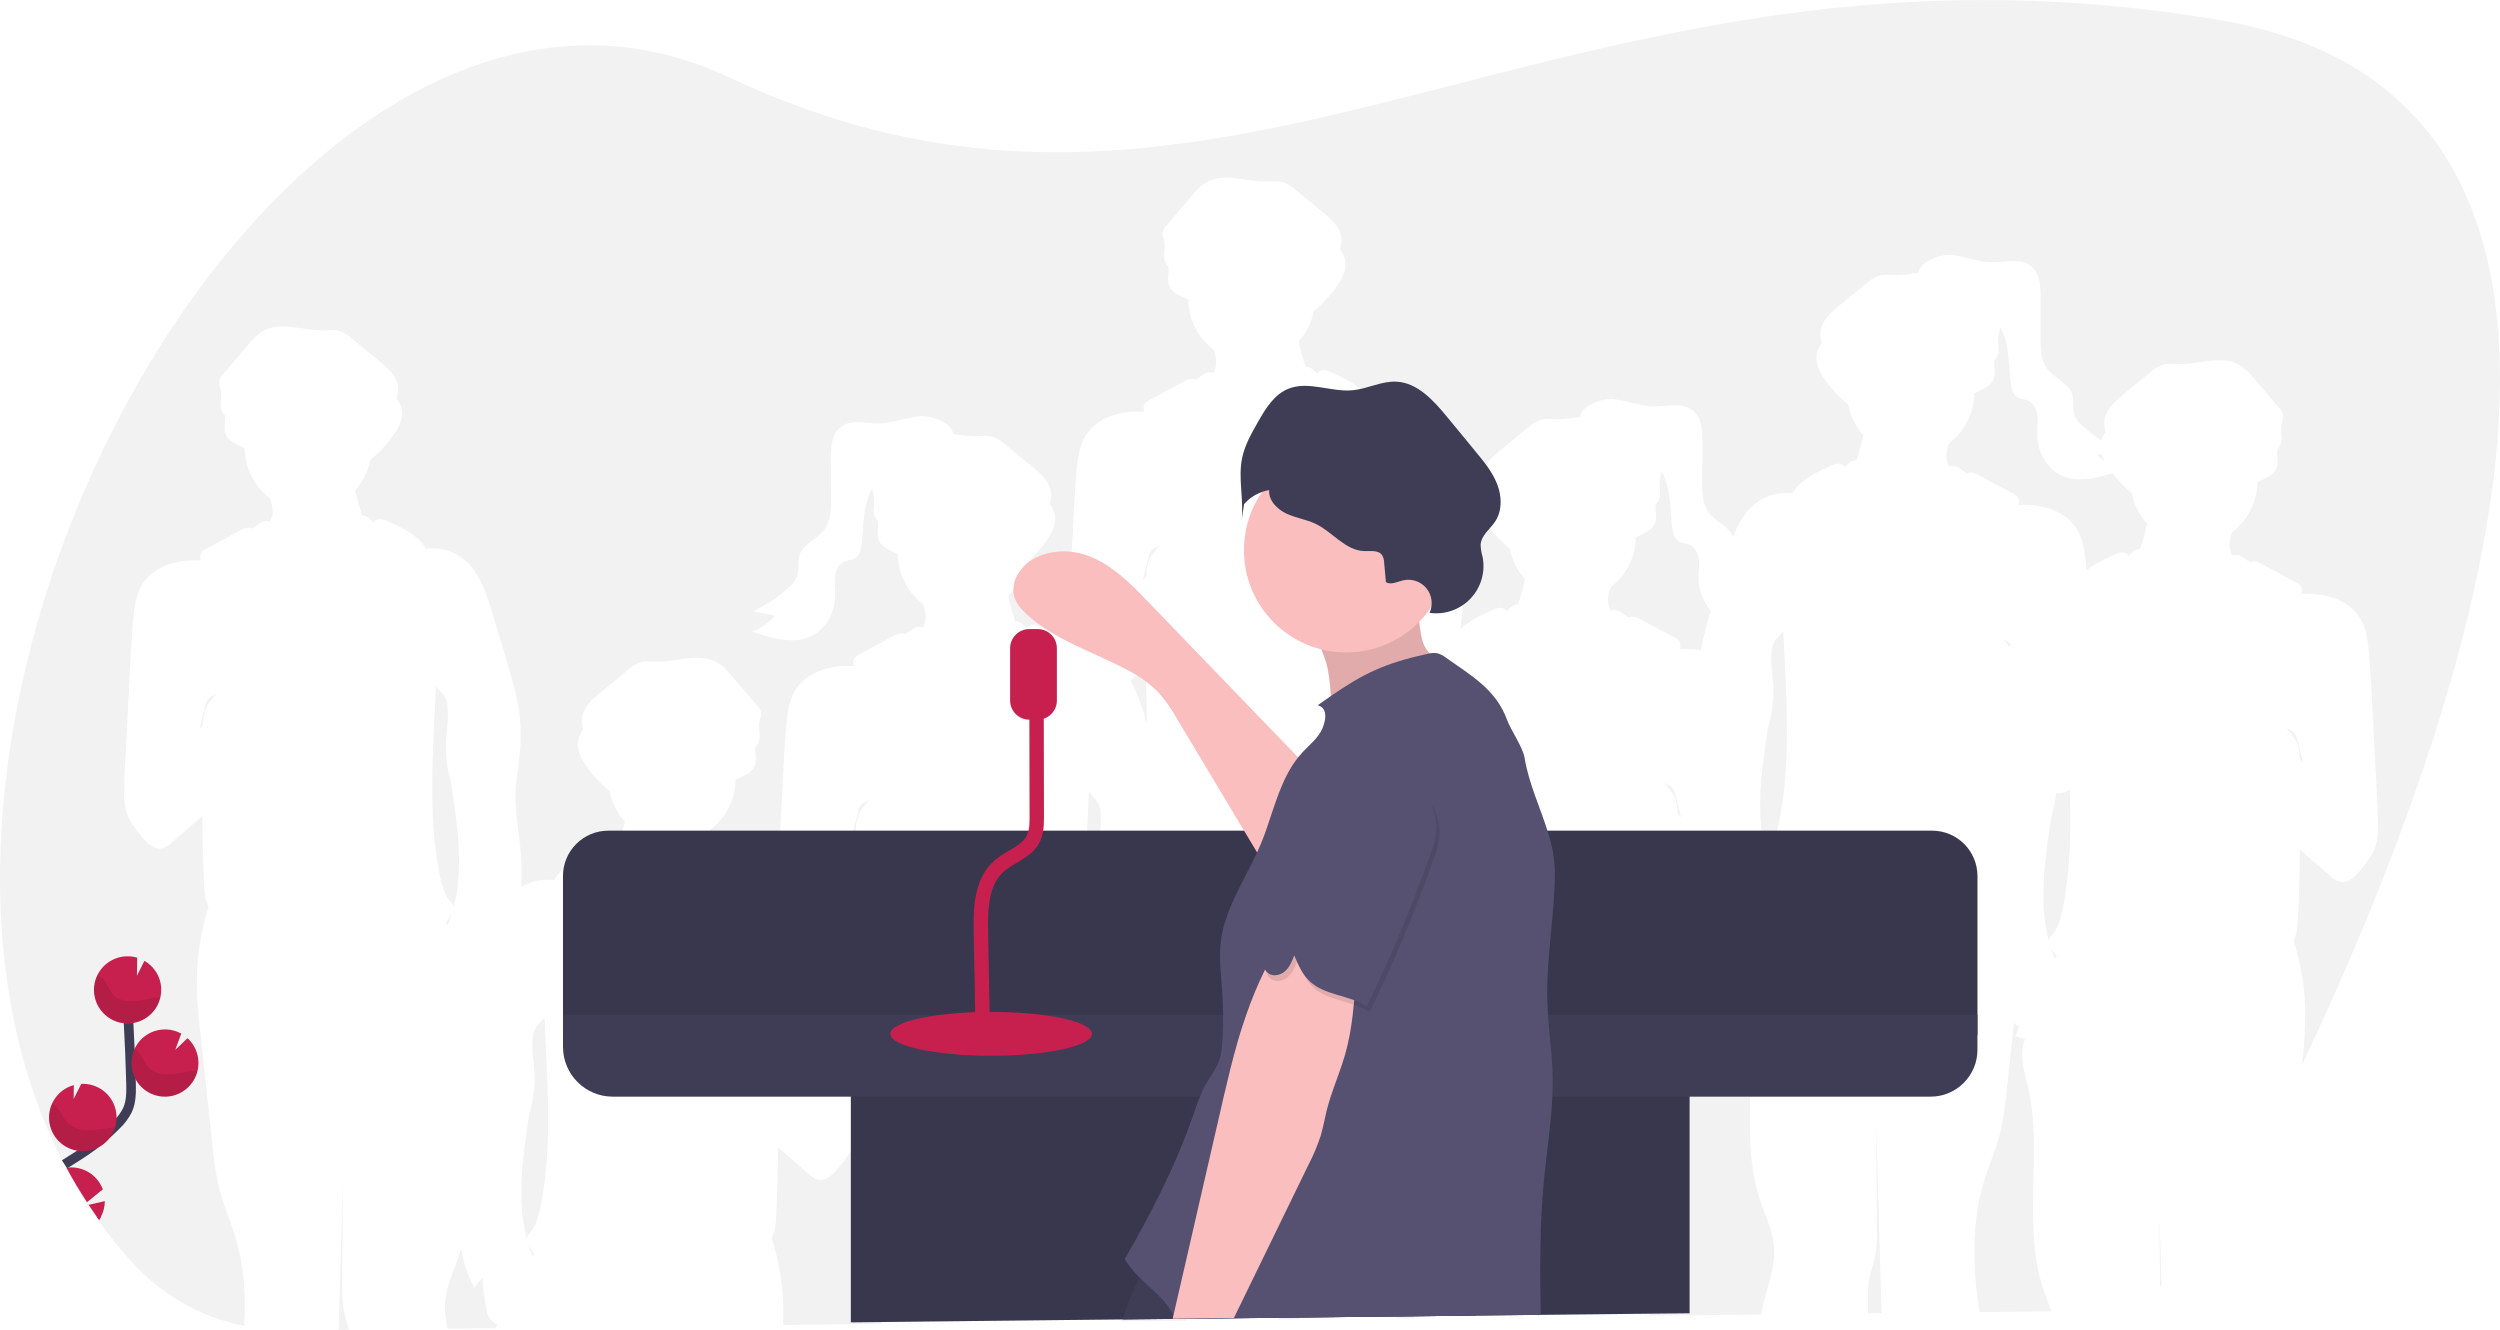
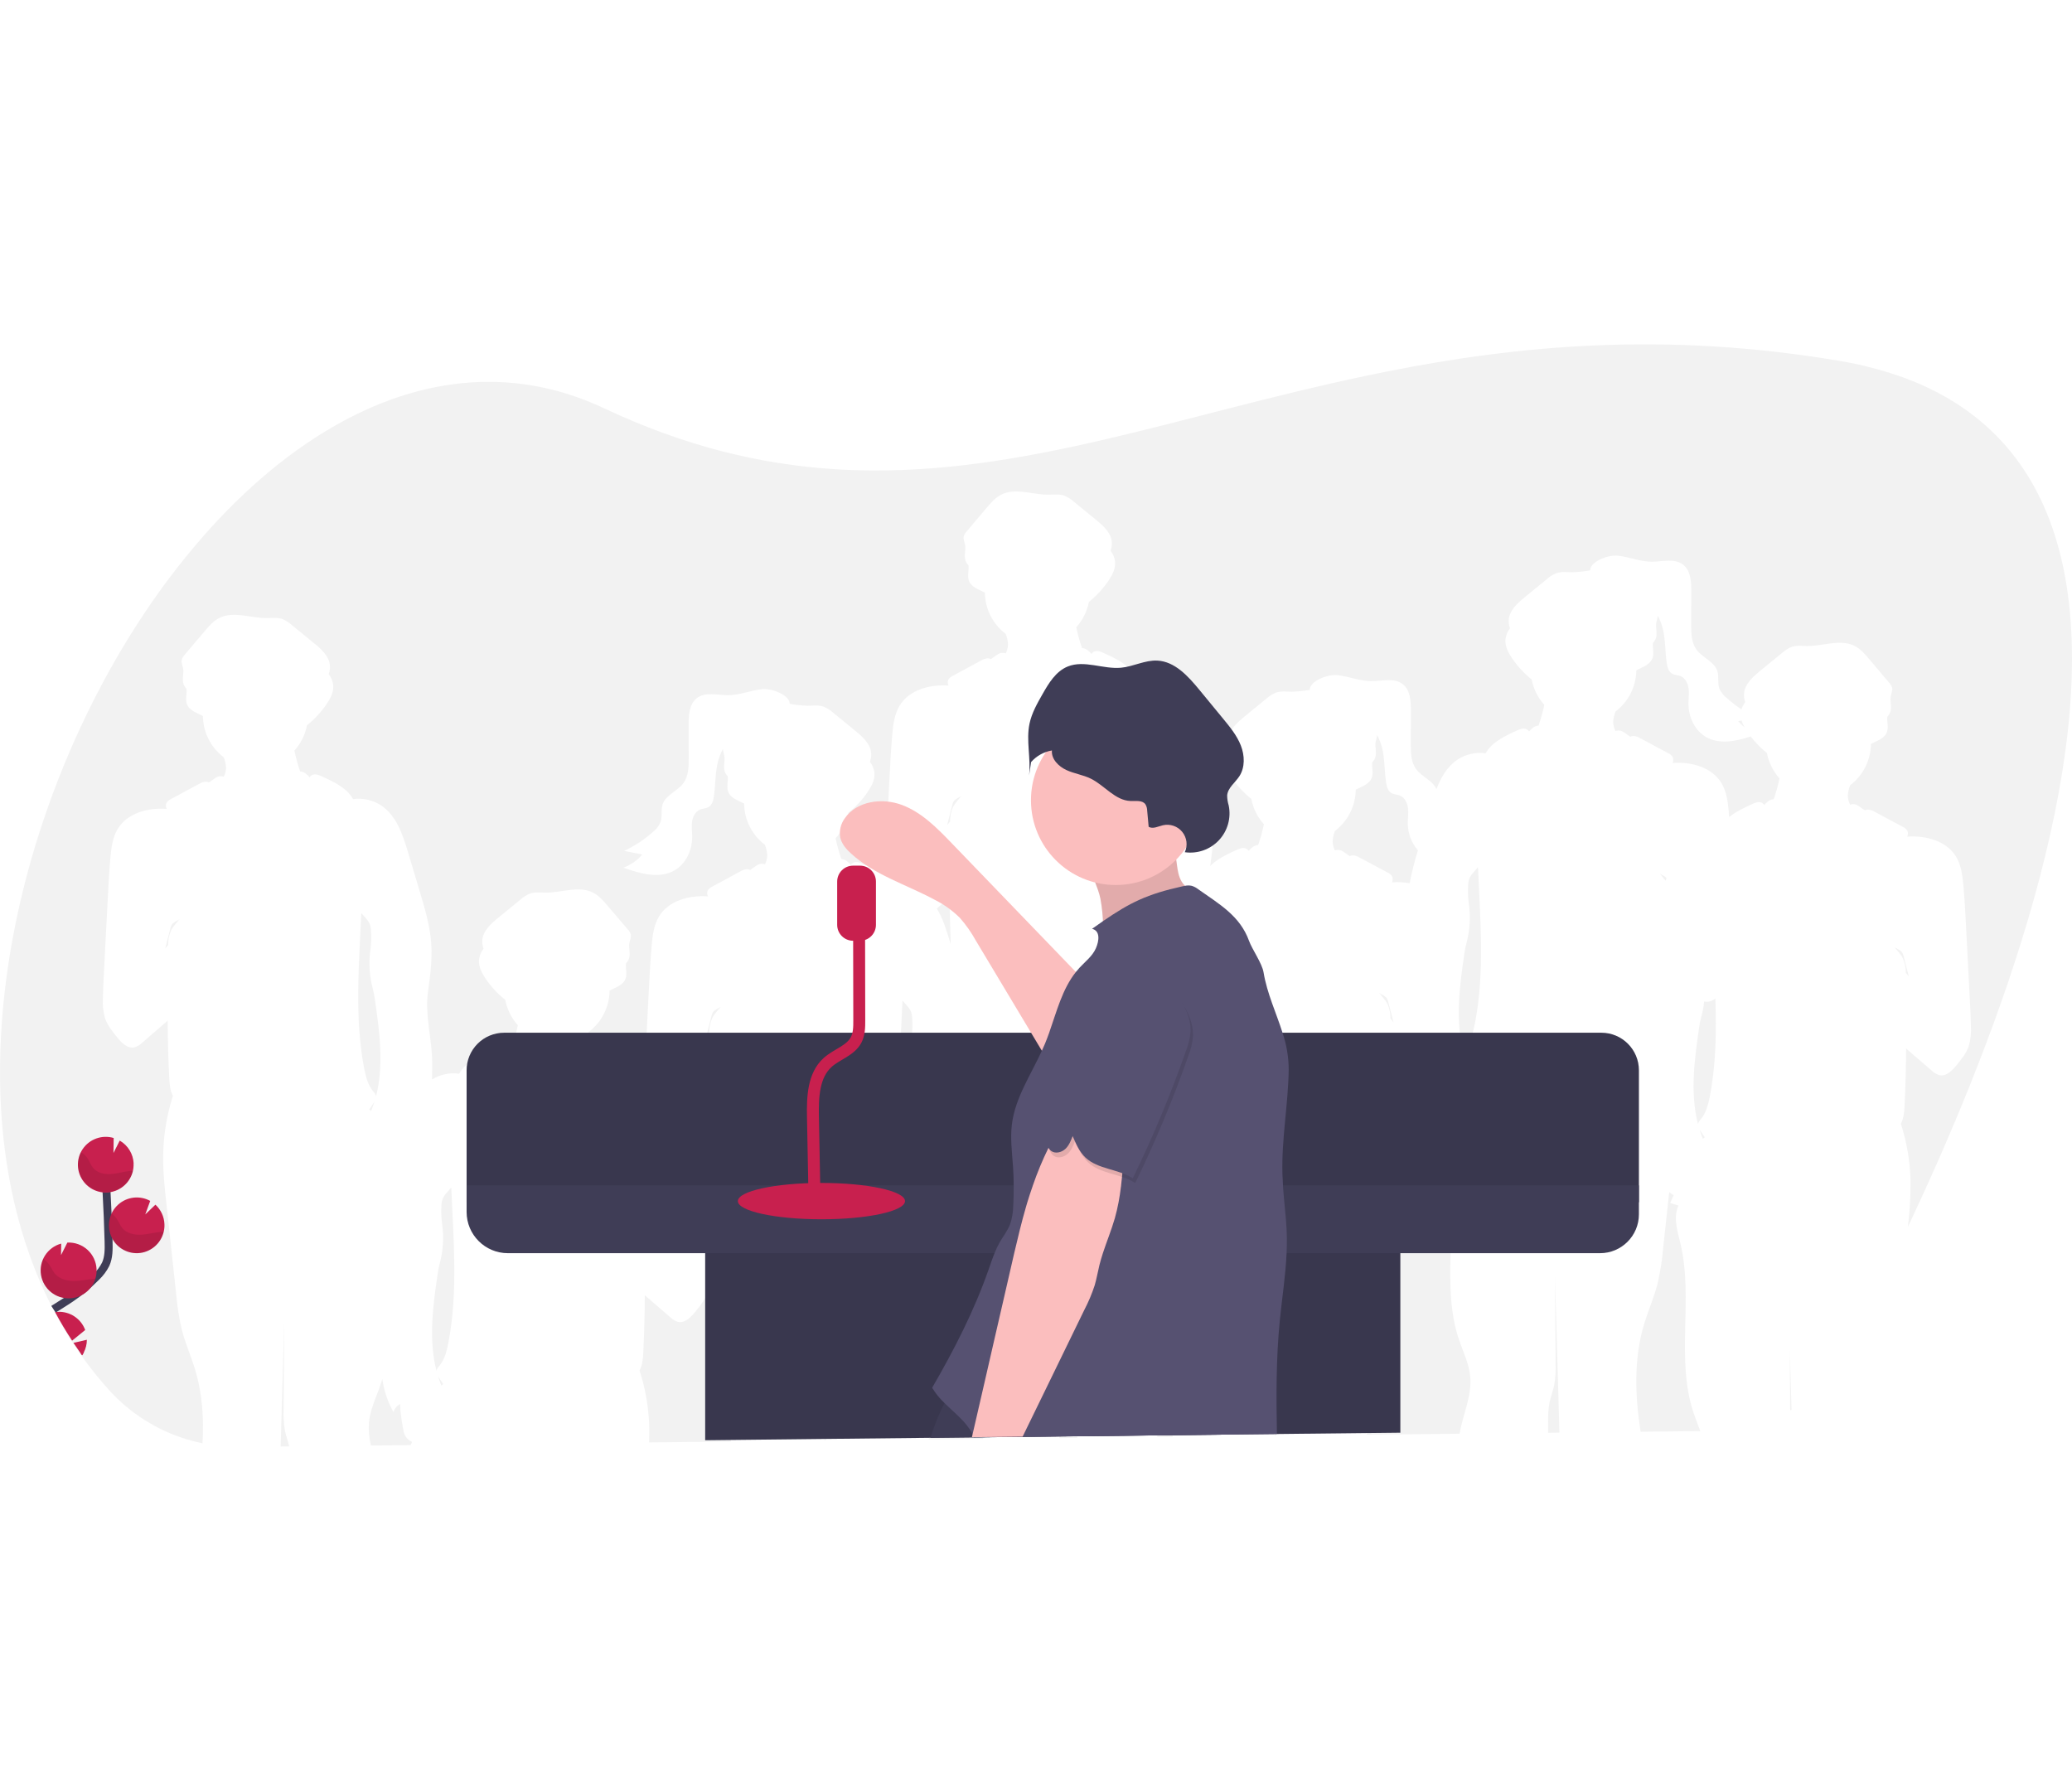
- <svg xmlns="http://www.w3.org/2000/svg" id="bbd2572f-7b08-4c5d-b64e-2e695104dd4a" data-name="Layer 1" width="1041.32" height="553.94" viewBox="0 0 1041.32 553.94">
+ <svg xmlns="http://www.w3.org/2000/svg" id="bbd2572f-7b08-4c5d-b64e-2e695104dd4a" data-name="Layer 1" width="1041.32" height="900" viewBox="0 0 1041.32 553.94">
  <path d="M436.27,511.68c1.07-2.16,2.85-3.86,4.33-5.75a8.33,8.33,0,0,1-.67.5,11.07,11.07,0,0,0-3,1.89,6.24,6.24,0,0,0-1.08,2.55l-2.55,9.9c.5-.63,1-1.25,1.51-1.87A17.5,17.5,0,0,1,436.27,511.68Z" transform="translate(-78.34 -173.03)" fill="#f2f2f2" />
  <path d="M677,518.37a11.33,11.33,0,0,1-1,3.23A45.14,45.14,0,0,1,674.34,534a37.58,37.58,0,0,0-1.05,5.19c-2.36,16.14-4.64,33-.61,48.64a5.86,5.86,0,0,1,1.53-2.5c2.66-3.27,3.71-7.54,4.5-11.68,4.15-21.8,3-44.06,2-66.33a7.39,7.39,0,0,0-2.18-1.65,20.28,20.28,0,0,1-.07,2.92A96.74,96.74,0,0,1,677,518.37Z" transform="translate(-78.34 -173.03)" fill="#f2f2f2" />
  <path d="M536.78,511.7A10.21,10.21,0,0,0,536,508a11.82,11.82,0,0,0-1.94-2.68l-2.16-2.46c-1.1,26.12-3.44,52.31,1.42,77.88.79,4.14,1.84,8.41,4.5,11.68a5.86,5.86,0,0,1,1.53,2.5c4-15.61,1.75-32.5-.61-48.64a37.58,37.58,0,0,0-1.05-5.19,49.59,49.59,0,0,1-1.19-20.15A47.06,47.06,0,0,0,536.78,511.7Z" transform="translate(-78.34 -173.03)" fill="#f2f2f2" />
  <path d="M549.16,456.58c2.89,4.75,4.69,10.4,6.31,15.78l.69,2.34c-.33-7.91-.49-15.81-.55-23.72-1.56,1.39-3.13,2.75-4.71,4.11Z" transform="translate(-78.34 -173.03)" fill="#f2f2f2" />
  <path d="M572.41,723.14a53.51,53.51,0,0,0-1.27-16.52c-.88-3.42-2.24-6.77-2.36-10.31a31.68,31.68,0,0,1,.86-7c4.11-20.9,5.88-42.89-.34-63.26-1.67-5.46-3.88-10.74-5.58-16.19a39.46,39.46,0,0,1-2.82,5.91,6.12,6.12,0,0,0-3.41-4,20.28,20.28,0,0,1-.07,2.92,96.74,96.74,0,0,1-1.39,9.74A9.93,9.93,0,0,1,554.8,628a8.3,8.3,0,0,1-3.22,2.66c.58,1.31,1.16,2.63,1.73,3.94l-4.17,1.28c2.74,6,.46,12.84-1,19.22-5.23,22.19-.52,45.89-3,68.32Z" transform="translate(-78.34 -173.03)" fill="#f2f2f2" />
  <path d="M557.27,405.68c1.07-2.16,2.85-3.86,4.33-5.75a8.33,8.33,0,0,1-.67.5,11.07,11.07,0,0,0-3,1.89,6.24,6.24,0,0,0-1.08,2.55l-2.55,9.9c.5-.63,1-1.25,1.51-1.87A17.5,17.5,0,0,1,557.27,405.68Z" transform="translate(-78.34 -173.03)" fill="#f2f2f2" />
  <path d="M657.78,405.7A10.21,10.21,0,0,0,657,402a11.82,11.82,0,0,0-1.94-2.68l-2.16-2.46c-1.08,25.72-3.36,51.52,1.22,76.72.81-2.72,1.63-5.44,2.44-8.17a83.33,83.33,0,0,1,4.81-13.08c-.47-4-1.05-8.07-1.63-12a37.58,37.58,0,0,0-1.05-5.19,49.59,49.59,0,0,1-1.19-20.15A47.06,47.06,0,0,0,657.78,405.7Z" transform="translate(-78.34 -173.03)" fill="#f2f2f2" />
  <path d="M614.17,602.28l-3.42,120.45,9-.1a376.29,376.29,0,0,1-2.16-44.15c0-4.29.15-8.62-.74-12.82-.63-2.93-1.73-5.74-2.33-8.67a51.92,51.92,0,0,1-.67-10.65Z" transform="translate(-78.34 -173.03)" fill="#f2f2f2" />
  <path d="M536.83,602.34c.14-.33.28-.66.41-1,.47-1.22.89-2.45,1.28-3.69a1,1,0,0,0-.08.14c-.79,1.3-1.65,2.55-2.54,3.77C536.22,601.82,536.53,602.07,536.83,602.34Z" transform="translate(-78.34 -173.03)" fill="#f2f2f2" />
  <path d="M264.78,467.7A10.21,10.21,0,0,0,264,464a11.82,11.82,0,0,0-1.94-2.68l-2.16-2.46c-1.1,26.12-3.44,52.31,1.42,77.88.79,4.14,1.84,8.41,4.5,11.68a5.86,5.86,0,0,1,1.53,2.5c4-15.61,1.75-32.5-.61-48.64a37.58,37.58,0,0,0-1-5.19,49.59,49.59,0,0,1-1.19-20.15A47.06,47.06,0,0,0,264.78,467.7Z" transform="translate(-78.34 -173.03)" fill="#f2f2f2" />
  <path d="M264.83,558.34c.14-.33.28-.66.41-1,.47-1.22.89-2.45,1.28-3.69a1,1,0,0,0-.08.14c-.79,1.3-1.65,2.55-2.54,3.77C264.22,557.82,264.53,558.07,264.83,558.34Z" transform="translate(-78.34 -173.03)" fill="#f2f2f2" />
  <path d="M221.17,664.28q-.88,31.35-1.78,62.69l4.29-.05c-.64-2.66-1.59-5.24-2.14-7.93a51.92,51.92,0,0,1-.67-10.65Z" transform="translate(-78.34 -173.03)" fill="#f2f2f2" />
  <path d="M285.42,724.68A8.3,8.3,0,0,1,282.2,722a9.93,9.93,0,0,1-1.23-3.65,96.74,96.74,0,0,1-1.39-9.74,20.28,20.28,0,0,1-.07-2.92,6.12,6.12,0,0,0-3.41,4A46.76,46.76,0,0,1,270.48,693c-.3,1-.61,2.1-1,3.14-2.08,6.19-5.1,12.18-5.7,18.69a37.07,37.07,0,0,0,1,11.67l19.86-.22C285,725.74,285.19,725.21,285.42,724.68Z" transform="translate(-78.34 -173.03)" fill="#f2f2f2" />
  <path d="M298.48,691.66c.39,1.24.81,2.47,1.28,3.69.13.33.27.66.41,1,.3-.27.61-.52.93-.77-.89-1.22-1.75-2.47-2.54-3.77A1,1,0,0,0,298.48,691.66Z" transform="translate(-78.34 -173.03)" fill="#f2f2f2" />
  <path d="M441.75,712.46a124.13,124.13,0,0,1-2.87-18.11q-2.38-22-4.76-44c-.05-.38-.09-.77-.13-1.15-.06.19-.11.38-.17.57-1.21,3.55-3.61,6.54-6,9.46s-5.38,5.94-8.89,5.08a9.55,9.55,0,0,1-3.81-2.35l-8-6.91c-1.58-1.36-3.15-2.72-4.71-4.11-.07,9.65-.29,19.29-.79,28.93-.16,3.05-.41,6.23-1.85,8.89a101.92,101.92,0,0,1,4.86,28.34c.07,2.61,0,5.22-.08,7.83l23.44-.26h.14l17.63-.19C444.29,720.54,442.81,716.56,441.75,712.46Z" transform="translate(-78.34 -173.03)" fill="#f2f2f2" />
  <path d="M402.15,612.9c.5.62,1,1.24,1.51,1.87l-2.55-9.9a6.24,6.24,0,0,0-1.08-2.55,11.07,11.07,0,0,0-3-1.89,8.33,8.33,0,0,1-.67-.5c1.48,1.89,3.26,3.59,4.33,5.75A17.5,17.5,0,0,1,402.15,612.9Z" transform="translate(-78.34 -173.03)" fill="#f2f2f2" />
  <path d="M431.14,569c.63,6.95,1,13.92,1.35,20.89s.71,13.76,1.06,20.64a102,102,0,0,1,3.7-15.7c-1.44-2.66-1.69-5.84-1.85-8.89-.5-9.64-.72-19.28-.79-28.93-1.53,1.37-3.08,2.71-4.64,4A56.24,56.24,0,0,1,431.14,569Z" transform="translate(-78.34 -173.03)" fill="#f2f2f2" />
  <path d="M298.29,640.23c-2.36,16.14-4.64,33-.61,48.64a5.86,5.86,0,0,1,1.53-2.5c2.66-3.27,3.71-7.54,4.5-11.68,4.86-25.57,2.52-51.76,1.42-77.88L303,599.27A11.82,11.82,0,0,0,301,602a10.21,10.21,0,0,0-.81,3.75,47.06,47.06,0,0,0,.31,9.19A49.59,49.59,0,0,1,299.34,635,37.58,37.58,0,0,0,298.29,640.23Z" transform="translate(-78.34 -173.03)" fill="#f2f2f2" />
  <path d="M659.9,722.19l7.84-.08c-4.18-24.08,1.85-49.93-3.83-74-.89-3.75-2-7.68-2.28-11.49-2,5.31-4.29,10.55-4.81,16.18-.91,9.73,3.67,19.05,5.37,28.68,2.34,13.27-.83,26.8-2.24,40.2C659.93,721.86,659.92,722,659.9,722.19Z" transform="translate(-78.34 -173.03)" fill="#f2f2f2" />
  <path d="M929.48,710.12c-9.08-27.06,0-57.22-6.57-85-1.51-6.38-3.79-13.27-1-19.22l-4.17-1.28c.57-1.31,1.15-2.63,1.73-3.94a10.35,10.35,0,0,1-2.24-1.54l-3.06,28.21a124.13,124.13,0,0,1-2.87,18.11c-1.73,6.65-4.54,13-6.55,19.55-5.37,17.56-4.78,36.32-1.89,54.55l30-.32C931.76,716.19,930.51,713.18,929.48,710.12Z" transform="translate(-78.34 -173.03)" fill="#f2f2f2" />
  <path d="M915.45,442.64l.08-.28.36-1.17a12.51,12.51,0,0,0-2.82-1.76,8.33,8.33,0,0,1-.67-.5C913.39,440.19,914.5,441.36,915.45,442.64Z" transform="translate(-78.34 -173.03)" fill="#f2f2f2" />
  <path d="M814.48,530.66c.39,1.24.81,2.47,1.28,3.69.13.33.27.66.41,1,.3-.27.61-.52.93-.77-.89-1.22-1.75-2.47-2.54-3.77A1,1,0,0,0,814.48,530.66Z" transform="translate(-78.34 -173.03)" fill="#f2f2f2" />
  <path d="M937.71,550.69c3.07-16.12,3.27-32.48,2.72-48.91a6.41,6.41,0,0,1-5.47,1.57l-.17-.05a42.74,42.74,0,0,1-1.45,7.74,37.58,37.58,0,0,0-1.05,5.19c-2.36,16.14-4.64,33-.61,48.64a5.86,5.86,0,0,1,1.53-2.5C935.87,559.1,936.92,554.83,937.71,550.69Z" transform="translate(-78.34 -173.03)" fill="#f2f2f2" />
  <path d="M493.07,724q0-7.86.1-15.73-.23,7.86-.44,15.73Z" transform="translate(-78.34 -173.03)" fill="#f2f2f2" />
  <path d="M1116.24,290.19q-1-5.65-2.37-11.11c-9.7-39.22-32.41-70.52-74-87.46q-5.35-2.18-11.12-4a189.09,189.09,0,0,0-26.76-6.4c-87.24-14.59-160.6-7.65-226.73,5.51-3.73.73-7.43,1.5-11.12,2.28-92.7,19.59-171.64,49.94-255.87,47.29-3.69-.11-7.4-.29-11.11-.53-36.72-2.44-74.6-11.43-115.17-30.55-47.95-22.59-96.71-15-140.7,11.9-24.83,15.16-48.14,36.48-68.93,62l-.07.08q-4.4,5.4-8.64,11C96,380.08,58.44,514.48,89.25,618.63q1.66,5.63,3.6,11.12c8.9,25.39,22.14,48.73,40.3,68.87a86.39,86.39,0,0,0,39.09,24.75c2.58.8,5.21,1.45,7.87,2,.75-12.65-.12-25.29-3.81-37.36-2-6.58-4.82-12.9-6.55-19.55a124.13,124.13,0,0,1-2.87-18.11q-2.38-22-4.76-44c-1-9-2-18.14-1.73-27.25a101.92,101.92,0,0,1,4.86-28.34c-1.44-2.66-1.69-5.84-1.85-8.89-.5-9.64-.72-19.28-.79-28.93-1.56,1.39-3.13,2.75-4.71,4.11L149.85,524a9.55,9.55,0,0,1-3.81,2.35c-3.51.86-6.62-2.26-8.89-5.08s-4.76-5.91-6-9.46a29.65,29.65,0,0,1-1.09-10.16c.08-4.39.3-8.77.53-13.15l1.89-36.64c.36-7,.72-13.94,1.35-20.89.45-5,1.09-10.08,3.66-14.35,4.83-8,15.19-10.79,24.6-10.11a3.53,3.53,0,0,1-.09-3,5.35,5.35,0,0,1,2.42-2L178.33,394a7.7,7.7,0,0,1,3.26-1.15,3.84,3.84,0,0,1,1.78.37l2.69-1.88a6.79,6.79,0,0,1,2-1.09,4.72,4.72,0,0,1,2.73.13,11,11,0,0,0,1.15-4.34,15.46,15.46,0,0,0-1.18-5.46,26.36,26.36,0,0,1-10.45-20.72c-3-1.68-6.86-2.62-8.08-6.16-.83-2.41.16-5.07-.18-7.58a6.17,6.17,0,0,1-1.48-2.34c-.86-2.49.26-5.27-.2-7.87-.26-1.43-1-2.83-.71-4.25a6.25,6.25,0,0,1,1.58-2.67l9.83-11.64c2.17-2.56,4.41-5.19,7.39-6.72,7.14-3.67,15.69,0,23.71,0,2.69,0,5.47-.42,8,.45a16.51,16.51,0,0,1,4.94,3.14l11,9c3.7,3,7.69,6.57,8.05,11.33a10.64,10.64,0,0,1-.62,4.25,11,11,0,0,1,2.27,5.66c.25,3.3-1.35,6.46-3.19,9.21a48.65,48.65,0,0,1-10,10.84,26.41,26.41,0,0,1-6.33,12.74,82.89,82.89,0,0,0,2.84,10.29,1.34,1.34,0,0,1,.07.18,5,5,0,0,1,2.6.91,14.08,14.08,0,0,1,2.16,2,3.14,3.14,0,0,1,1.46-1.22c1.48-.59,3.14.08,4.59.74,4.41,2,8.9,4.09,12.49,7.34a16,16,0,0,1,3.26,4.13,20.58,20.58,0,0,1,14.35,3.32c7.56,5.18,10.67,14.64,13.3,23.42q2.94,9.86,5.89,19.7c2.58,8.62,5.18,17.34,5.78,26.32.55,8.17-.57,16.35-1.69,24.46-1.55,11.23,2.1,23.54,2.15,34.87,0,2.91,0,5.86-.07,8.8a20.64,20.64,0,0,1,13.65-2.89,16,16,0,0,1,3.26-4.13c3.59-3.25,8.08-5.32,12.49-7.34,1.45-.66,3.11-1.33,4.59-.74a3.14,3.14,0,0,1,1.46,1.22,14.08,14.08,0,0,1,2.16-2,5,5,0,0,1,2.6-.91,1.34,1.34,0,0,1,.07-.18,82.89,82.89,0,0,0,2.84-10.29,26.41,26.41,0,0,1-6.33-12.74,48.65,48.65,0,0,1-10-10.84c-1.84-2.75-3.44-5.91-3.19-9.21a11,11,0,0,1,2.27-5.66,10.64,10.64,0,0,1-.62-4.25c.36-4.76,4.35-8.32,8.05-11.33l11-9a16.51,16.51,0,0,1,4.94-3.14c2.54-.87,5.32-.45,8-.45,8,0,16.57-3.65,23.71,0,3,1.53,5.22,4.16,7.39,6.72L393.77,467a6.25,6.25,0,0,1,1.58,2.67c.28,1.42-.45,2.82-.71,4.25-.46,2.6.66,5.38-.2,7.87a6.17,6.17,0,0,1-1.48,2.34c-.34,2.51.65,5.17-.18,7.58-1.22,3.54-5.06,4.48-8.08,6.16a26.36,26.36,0,0,1-10.45,20.72,15.46,15.46,0,0,0-1.18,5.46,11,11,0,0,0,1.15,4.34,4.72,4.72,0,0,1,2.73-.13,6.79,6.79,0,0,1,2,1.09l2.69,1.88a3.84,3.84,0,0,1,1.78-.37,7.7,7.7,0,0,1,3.26,1.15l13.88,7.43a8.82,8.82,0,0,1,1.7,1.13c.11-2.69.23-5.39.37-8.08l1.89-36.64c.36-7,.72-13.94,1.35-20.89.45-5,1.09-10.08,3.66-14.35,4.83-8,15.19-10.79,24.6-10.11a3.53,3.53,0,0,1-.09-3,5.35,5.35,0,0,1,2.42-2L450.33,438a7.7,7.7,0,0,1,3.26-1.15,3.84,3.84,0,0,1,1.78.37l2.69-1.88a6.79,6.79,0,0,1,2-1.09,4.72,4.72,0,0,1,2.73.13,11,11,0,0,0,1.15-4.34,15.46,15.46,0,0,0-1.18-5.46,26.36,26.36,0,0,1-10.45-20.72c-3-1.68-6.86-2.62-8.08-6.16-.83-2.41.16-5.07-.18-7.58a6.17,6.17,0,0,1-1.48-2.34c-.86-2.49.26-5.27-.2-7.87a25.28,25.28,0,0,1-.76-3.44,29,29,0,0,0-2.5,6.49c-1.41,5.67-1.16,11.61-2,17.38-.3,2-.87,4.14-2.56,5.2-1.31.81-3,.75-4.41,1.34-2.36,1-3.67,3.59-4,6.13s.07,5.1.07,7.66c0,6.69-3.21,13.61-9.05,16.87-7.69,4.29-17.24,1.45-25.55-1.47a22.55,22.55,0,0,0,9.54-6.62L392,427.63A58.66,58.66,0,0,0,406.6,418a12.41,12.41,0,0,0,3.72-4.88c1-2.8.07-6,1-8.81,1.55-4.8,7.44-6.63,10.44-10.68,2.63-3.54,2.72-8.29,2.71-12.7l-.05-16.78c0-4.83.31-10.39,4.16-13.32,4.29-3.28,10.37-1.41,15.77-1.45,5.69,0,11.11-2.36,16.77-3,5.34-.62,14.25,3.13,14.1,7.36a61.38,61.38,0,0,0,9,.94c2.69,0,5.47-.42,8,.45a16.51,16.51,0,0,1,4.94,3.14l11,9c3.7,3,7.69,6.57,8,11.33a10.64,10.64,0,0,1-.62,4.25,11,11,0,0,1,2.27,5.66c.25,3.3-1.35,6.46-3.19,9.21a48.65,48.65,0,0,1-10,10.84,26.41,26.41,0,0,1-6.33,12.74,82.89,82.89,0,0,0,2.84,10.29,1.34,1.34,0,0,1,.07.18,5,5,0,0,1,2.6.91,14.08,14.08,0,0,1,2.16,2,3.14,3.14,0,0,1,1.46-1.22c1.48-.59,3.14.08,4.59.74a55,55,0,0,1,11,6.11c0-.21,0-.41,0-.61.08-4.39.3-8.77.53-13.15l1.89-36.64c.36-7,.72-13.94,1.35-20.89.45-5,1.09-10.08,3.66-14.35,4.83-8,15.19-10.79,24.6-10.11a3.53,3.53,0,0,1-.09-3,5.35,5.35,0,0,1,2.42-2L571.33,332a7.7,7.7,0,0,1,3.26-1.15,3.84,3.84,0,0,1,1.78.37l2.69-1.88a6.79,6.79,0,0,1,2-1.09,4.72,4.72,0,0,1,2.73.13,11,11,0,0,0,1.15-4.34,15.46,15.46,0,0,0-1.18-5.46,26.36,26.36,0,0,1-10.45-20.72c-3-1.68-6.86-2.62-8.08-6.16-.83-2.41.16-5.07-.18-7.58a6.17,6.17,0,0,1-1.48-2.34c-.86-2.49.26-5.27-.2-7.87-.26-1.43-1-2.83-.71-4.25a6.25,6.25,0,0,1,1.58-2.67l9.83-11.64c2.17-2.56,4.41-5.19,7.39-6.72,7.14-3.67,15.69,0,23.71,0,2.69,0,5.47-.42,8,.45a16.51,16.51,0,0,1,4.94,3.14l11,9c3.7,3,7.69,6.57,8,11.33a10.64,10.64,0,0,1-.62,4.25,11,11,0,0,1,2.27,5.66c.25,3.3-1.35,6.46-3.19,9.21a48.65,48.65,0,0,1-10,10.84,26.41,26.41,0,0,1-6.33,12.74,82.89,82.89,0,0,0,2.84,10.29,1.34,1.34,0,0,1,.07.18,5,5,0,0,1,2.6.91,14.08,14.08,0,0,1,2.16,2,3.14,3.14,0,0,1,1.46-1.22c1.48-.59,3.14.08,4.59.74,4.41,2,8.9,4.09,12.49,7.34a16,16,0,0,1,3.26,4.13,20.58,20.58,0,0,1,14.35,3.32c7.56,5.18,10.67,14.64,13.3,23.42q2.94,9.86,5.89,19.7c2.58,8.62,5.18,17.34,5.78,26.32.51,7.64-.44,15.28-1.48,22.87.25-.26.5-.51.78-.76,3.59-3.25,8.08-5.32,12.49-7.34,1.45-.66,3.11-1.33,4.59-.74a3.14,3.14,0,0,1,1.46,1.22,14.08,14.08,0,0,1,2.16-2,5,5,0,0,1,2.6-.91,1.34,1.34,0,0,1,.07-.18,82.89,82.89,0,0,0,2.84-10.29,26.41,26.41,0,0,1-6.33-12.74,48.65,48.65,0,0,1-10-10.84c-1.84-2.75-3.44-5.91-3.19-9.21a11,11,0,0,1,2.27-5.66,10.64,10.64,0,0,1-.62-4.25c.36-4.76,4.35-8.32,8-11.33l11-9a16.51,16.51,0,0,1,4.94-3.14c2.54-.87,5.32-.45,8-.45a61.38,61.38,0,0,0,9-.94c-.15-4.23,8.76-8,14.1-7.36,5.65.65,11.08,3,16.77,3,5.4,0,11.48-1.83,15.77,1.45,3.85,2.93,4.17,8.49,4.16,13.32l-.05,16.78c0,4.41.08,9.16,2.71,12.7,2.86,3.86,8.33,5.7,10.18,10,2.26-5.81,5.32-11.2,10.38-14.67a20.58,20.58,0,0,1,14.35-3.32,16,16,0,0,1,3.26-4.13c3.59-3.25,8.08-5.32,12.49-7.34,1.45-.66,3.11-1.33,4.59-.74a3.14,3.14,0,0,1,1.46,1.22,14.08,14.08,0,0,1,2.16-2,5,5,0,0,1,2.6-.91,1.34,1.34,0,0,1,.07-.18,82.89,82.89,0,0,0,2.84-10.29,26.41,26.41,0,0,1-6.33-12.74,48.65,48.65,0,0,1-10-10.84c-1.84-2.75-3.44-5.91-3.19-9.21a11,11,0,0,1,2.27-5.66,10.64,10.64,0,0,1-.62-4.25c.36-4.76,4.35-8.32,8-11.33l11-9a16.51,16.51,0,0,1,4.94-3.14c2.54-.87,5.32-.45,8-.45a61.38,61.38,0,0,0,9-.94c-.15-4.23,8.76-8,14.1-7.36,5.65.65,11.08,3,16.77,3,5.4,0,11.48-1.83,15.77,1.45,3.85,2.93,4.17,8.49,4.16,13.32l-.05,16.78c0,4.41.08,9.16,2.71,12.7,3,4.05,8.89,5.88,10.44,10.68.9,2.83,0,6,1,8.81A12.41,12.41,0,0,0,946.4,351a57.94,57.94,0,0,0,7.15,5.52,11.91,11.91,0,0,1,1.89-3.68,10.64,10.64,0,0,1-.62-4.25c.36-4.76,4.35-8.32,8-11.33l11-9a16.51,16.51,0,0,1,4.94-3.14c2.54-.87,5.32-.45,8-.45,8,0,16.57-3.65,23.71,0,3,1.53,5.22,4.16,7.39,6.72l9.83,11.64a6.25,6.25,0,0,1,1.58,2.67c.28,1.42-.45,2.82-.71,4.25-.46,2.6.66,5.38-.2,7.87a6.17,6.17,0,0,1-1.48,2.34c-.34,2.51.65,5.17-.18,7.58-1.22,3.54-5.06,4.48-8.08,6.16a26.36,26.36,0,0,1-10.45,20.72,15.46,15.46,0,0,0-1.18,5.46,11,11,0,0,0,1.15,4.34,4.72,4.72,0,0,1,2.73-.13,6.79,6.79,0,0,1,2,1.09l2.69,1.88a3.84,3.84,0,0,1,1.78-.37,7.7,7.7,0,0,1,3.26,1.15l13.88,7.43a5.35,5.35,0,0,1,2.42,2,3.53,3.53,0,0,1-.09,3c9.41-.68,19.77,2.11,24.6,10.11,2.57,4.27,3.21,9.39,3.66,14.35.63,6.95,1,13.92,1.35,20.89l1.89,36.64c.23,4.38.45,8.76.53,13.15a29.65,29.65,0,0,1-1.09,10.16c-1.21,3.55-3.61,6.54-6,9.46s-5.38,5.94-8.89,5.08a9.55,9.55,0,0,1-3.81-2.35l-8.05-6.91c-1.58-1.36-3.15-2.72-4.71-4.11-.07,9.65-.29,19.29-.79,28.93-.16,3.05-.41,6.23-1.85,8.89a101.92,101.92,0,0,1,4.86,28.34,179.37,179.37,0,0,1-1.32,23.5c.84-1.79,1.68-3.58,2.53-5.41C1083.19,518.34,1133.3,384.52,1116.24,290.19Z" transform="translate(-78.34 -173.03)" fill="#f2f2f2" />
  <path d="M163.89,466.87l-2.55,9.9c.5-.63,1-1.25,1.51-1.87a17.5,17.5,0,0,1,1.42-7.22c1.07-2.16,2.85-3.86,4.33-5.75a8.33,8.33,0,0,1-.67.5,11.07,11.07,0,0,0-3,1.89A6.24,6.24,0,0,0,163.89,466.87Z" transform="translate(-78.34 -173.03)" fill="#f2f2f2" />
  <path d="M777.15,511.9c.5.62,1,1.24,1.51,1.87l-2.55-9.9a6.24,6.24,0,0,0-1.08-2.55,11.07,11.07,0,0,0-3-1.89,8.33,8.33,0,0,1-.67-.5c1.48,1.89,3.26,3.59,4.33,5.75A17.5,17.5,0,0,1,777.15,511.9Z" transform="translate(-78.34 -173.03)" fill="#f2f2f2" />
  <path d="M934.17,572.34c.3-.27.61-.52.93-.77-.89-1.22-1.75-2.47-2.54-3.77a1,1,0,0,0-.08-.14c.39,1.24.81,2.47,1.28,3.69C933.89,571.68,934,572,934.17,572.34Z" transform="translate(-78.34 -173.03)" fill="#f2f2f2" />
  <path d="M673.48,590.66c.39,1.24.81,2.47,1.28,3.69.13.33.27.66.41,1,.3-.27.61-.52.93-.77-.89-1.22-1.75-2.47-2.54-3.77A1,1,0,0,0,673.48,590.66Z" transform="translate(-78.34 -173.03)" fill="#f2f2f2" />
  <path d="M759.7,396.88a26.36,26.36,0,0,1-10.45,20.72,15.46,15.46,0,0,0-1.18,5.46,11,11,0,0,0,1.15,4.34,4.72,4.72,0,0,1,2.73-.13,6.79,6.79,0,0,1,2,1.09l2.69,1.88a3.84,3.84,0,0,1,1.78-.37,7.7,7.7,0,0,1,3.26,1.15l13.88,7.43a5.35,5.35,0,0,1,2.42,2,3.53,3.53,0,0,1-.09,3,36.49,36.49,0,0,1,8.91.43,148.53,148.53,0,0,1,4.15-16.53,20.61,20.61,0,0,1-5.1-13.72c0-2.56.41-5.13.07-7.66s-1.65-5.16-4-6.13c-1.43-.59-3.1-.53-4.41-1.34-1.69-1.06-2.26-3.22-2.56-5.2-.87-5.77-.62-11.71-2-17.38a29,29,0,0,0-2.5-6.49,25.28,25.28,0,0,1-.76,3.44c-.46,2.6.66,5.38-.2,7.87a6.17,6.17,0,0,1-1.48,2.34c-.34,2.51.65,5.17-.18,7.58C766.56,394.26,762.72,395.2,759.7,396.88Z" transform="translate(-78.34 -173.03)" fill="#f2f2f2" />
  <path d="M814.29,479.23c-2.36,16.14-4.64,33-.61,48.64a5.86,5.86,0,0,1,1.53-2.5c2.66-3.27,3.71-7.54,4.5-11.68,4.86-25.57,2.52-51.76,1.42-77.88L819,438.27A11.82,11.82,0,0,0,817,441a10.21,10.21,0,0,0-.81,3.75,47.06,47.06,0,0,0,.31,9.19A49.59,49.59,0,0,1,815.34,474,37.58,37.58,0,0,0,814.29,479.23Z" transform="translate(-78.34 -173.03)" fill="#f2f2f2" />
  <path d="M799.07,562a6.13,6.13,0,0,1-5.11,1.31,9.55,9.55,0,0,1-3.81-2.35l-8-6.91c-1.58-1.36-3.15-2.72-4.71-4.11-.07,9.65-.29,19.29-.79,28.93-.16,3.05-.41,6.23-1.85,8.89a101.92,101.92,0,0,1,4.86,28.34c.24,9.11-.74,18.2-1.73,27.25q-2.37,22-4.76,44a124.13,124.13,0,0,1-2.87,18.11c-1.38,5.31-3.45,10.41-5.25,15.59l10.21-.11,13-.14h1.6l22-.24a.13.13,0,0,0,0-.06c1.7-9.63,6.28-19,5.37-28.68-.6-6.51-3.62-12.5-5.7-18.69-9.08-27.06,0-57.22-6.57-85-1.51-6.38-3.79-13.27-1-19.22l-4.17-1.28c.57-1.31,1.15-2.63,1.73-3.94A10.3,10.3,0,0,1,799.07,562Z" transform="translate(-78.34 -173.03)" fill="#f2f2f2" />
  <path d="M718.83,701.28q.06,10.14.13,20.28h.44Z" transform="translate(-78.34 -173.03)" fill="#f2f2f2" />
  <path d="M977.83,678.28q.1,15.3.2,30.6l.66-.38Q978.25,693.4,977.83,678.28Z" transform="translate(-78.34 -173.03)" fill="#f2f2f2" />
  <path d="M953.59,362.13l-1.69.34a22,22,0,0,0,3.14,3A16.72,16.72,0,0,1,953.59,362.13Z" transform="translate(-78.34 -173.03)" fill="#f2f2f2" />
  <path d="M859.83,641.28l.3,44.06a51.92,51.92,0,0,1-.67,10.65c-.6,2.93-1.7,5.74-2.33,8.67-.89,4.2-.78,8.53-.74,12.82,0,.87,0,1.73,0,2.59l5.67-.06Q860.95,680.65,859.83,641.28Z" transform="translate(-78.34 -173.03)" fill="#f2f2f2" />
  <path d="M1036.15,488.9c.5.62,1,1.24,1.51,1.87l-2.55-9.9a6.24,6.24,0,0,0-1.08-2.55,11.07,11.07,0,0,0-3-1.89,8.33,8.33,0,0,1-.67-.5c1.48,1.89,3.26,3.59,4.33,5.75A17.5,17.5,0,0,1,1036.15,488.9Z" transform="translate(-78.34 -173.03)" fill="#f2f2f2" />
  <path d="M900.7,336.88a26.36,26.36,0,0,1-10.45,20.72,15.46,15.46,0,0,0-1.18,5.46,11,11,0,0,0,1.15,4.34,4.72,4.72,0,0,1,2.73-.13,6.79,6.79,0,0,1,2,1.09l2.69,1.88a3.84,3.84,0,0,1,1.78-.37,7.7,7.7,0,0,1,3.26,1.15l13.88,7.43a5.35,5.35,0,0,1,2.42,2,3.53,3.53,0,0,1-.09,3c9.41-.68,19.77,2.11,24.6,10.11,2.57,4.27,3.21,9.39,3.66,14.35.08.92.15,1.83.22,2.74,3.43-2.8,7.53-4.71,11.57-6.56,1.45-.66,3.11-1.33,4.59-.74a3.14,3.14,0,0,1,1.46,1.22,14.08,14.08,0,0,1,2.16-2,5,5,0,0,1,2.6-.91,1.34,1.34,0,0,1,.07-.18,82.89,82.89,0,0,0,2.84-10.29,26.41,26.41,0,0,1-6.33-12.74,48.87,48.87,0,0,1-8.14-8.31c-7.47,2.42-15.59,4.1-22.29.36-5.84-3.26-9-10.18-9-16.87,0-2.56.41-5.13.07-7.66s-1.65-5.16-4-6.13c-1.43-.59-3.1-.53-4.41-1.34-1.69-1.06-2.26-3.22-2.56-5.2-.87-5.77-.62-11.71-2-17.38a29,29,0,0,0-2.5-6.49,25.28,25.28,0,0,1-.76,3.44c-.46,2.6.66,5.38-.2,7.87a6.17,6.17,0,0,1-1.48,2.34c-.34,2.51.65,5.17-.18,7.58C907.56,334.26,903.72,335.2,900.7,336.88Z" transform="translate(-78.34 -173.03)" fill="#f2f2f2" />
  <path d="M253.38,346H804.78a18.88,18.88,0,0,1,18.88,18.88v66.33a0,0,0,0,1,0,0H234.5a0,0,0,0,1,0,0V364.9A18.88,18.88,0,0,1,253.38,346Z" fill="#3f3d56" />
  <path d="M253.38,346H804.78a18.88,18.88,0,0,1,18.88,18.88v66.33a0,0,0,0,1,0,0H234.5a0,0,0,0,1,0,0V364.9A18.88,18.88,0,0,1,253.38,346Z" opacity="0.1" />
  <polygon points="703.76 423.32 703.76 547 680.01 547.26 678.33 547.28 657.2 547.51 656.55 547.51 641.74 547.67 614.8 547.97 526.32 548.93 513.91 549.06 489.54 549.33 488.42 549.34 467.62 549.57 410.06 550.19 396.53 550.34 354.4 550.8 354.4 423.32 703.76 423.32" fill="#3f3d56" />
  <polygon points="703.76 423.32 703.76 547 680.01 547.26 678.33 547.28 657.2 547.51 656.55 547.51 641.74 547.67 614.8 547.97 526.32 548.93 513.91 549.06 489.54 549.33 488.42 549.34 467.62 549.57 410.06 550.19 396.53 550.34 354.4 550.8 354.4 423.32 703.76 423.32" opacity="0.1" />
  <path d="M234.5,422.71H823.66a0,0,0,0,1,0,0v14.55a19.53,19.53,0,0,1-19.53,19.53H255.23a20.73,20.73,0,0,1-20.73-20.73V422.71A0,0,0,0,1,234.5,422.71Z" fill="#3f3d56" />
  <ellipse cx="412.83" cy="430.62" rx="42" ry="9.13" fill="#c8204e" />
  <path d="M487.73,604.67l-.83-43.47c-.18-9.72.17-20.74,7.4-27.25,4.57-4.11,11.43-5.88,14.3-11.31,1.56-3,1.59-6.47,1.58-9.81q0-29.6-.11-59.18" transform="translate(-78.34 -173.03)" fill="none" stroke="#c8204e" stroke-miterlimit="10" stroke-width="6" />
  <rect x="420.74" y="262.03" width="19.48" height="37.74" rx="8" fill="#c8204e" />
  <path d="M663.71,535.66c-6.4-7.47-13.23-14.55-20.06-21.63L629.8,499.66l-12.58-13.05-60.53-62.78c-7.36-7.64-15.08-15.52-25-19.26s-22.76-2.07-28.77,6.68a12.63,12.63,0,0,0-2.31,9.61c.7,3.25,3,5.9,5.49,8.15,11.8,10.78,27.72,15.55,41.81,23.1a49.55,49.55,0,0,1,12.82,9.18,63.81,63.81,0,0,1,8,11.37l35.39,59.05a82.11,82.11,0,0,0,7.48,11c2.26,2.66,4.85,5,7.24,7.57,5.65,6,10.09,13.11,15.52,19.35,7.55,8.7,16.88,15.64,26.13,22.51,1.91,1.42,4,2.89,6.35,3,3.11.16,5.8-2,8.13-4.07,3.79-3.35,11.49-8.16,13.57-12.82,1.83-4.13-1.4-8.3-3.35-11.94A174.75,174.75,0,0,0,663.71,535.66Z" transform="translate(-78.34 -173.03)" fill="#fbbebe" />
  <path d="M693.14,721l-88.48,1-12.41.13-24.37.27h-1.12l-20.8.23A106.93,106.93,0,0,1,553,705.13a67.77,67.77,0,0,1,6.39-10c4.46.4,8.91.76,13.37,1.12q15.5,1.21,31,2.21c26.16,1.72,52.27,3.2,78.52,5.54,1.77.16,3.66.37,5,1.52a8.11,8.11,0,0,1,1.83,2.78A56.67,56.67,0,0,1,693.14,721Z" transform="translate(-78.34 -173.03)" fill="#3f3d56" />
  <path d="M631.68,478.94c22.8-7.26,33.72-11.35,54-24.12-4.43.74,2-4.62-2.43-5.23s-8.89-2.8-11.15-6.68c-1.47-2.52-1.9-5.49-2.29-8.38l-2.16-15.83c.26,1.88-41.29,2.12-41.59,13.83-.16,6.12,4.19,13.11,5.32,19.17A79.37,79.37,0,0,1,631.68,478.94Z" transform="translate(-78.34 -173.03)" fill="#fbbebe" />
  <path d="M631.68,478.94c22.8-7.26,33.72-11.35,54-24.12-4.43.74,2-4.62-2.43-5.23s-8.89-2.8-11.15-6.68c-1.47-2.52-1.9-5.49-2.29-8.38l-2.16-15.83c.26,1.88-41.29,2.12-41.59,13.83-.16,6.12,4.19,13.11,5.32,19.17A79.37,79.37,0,0,1,631.68,478.94Z" transform="translate(-78.34 -173.03)" opacity="0.1" />
  <path d="M725.07,621.92c0,2.64,0,5.27-.13,7.9-.5,11.3-2.3,22.56-3.41,33.83-1.88,19-1.8,38-1.45,57.05l-26.94.29-88.48,1-12.41.13-24.37.27c-.23-.54-.48-1.07-.75-1.58a.19.19,0,0,0,0-.07c-3.22-6.25-9.07-10.6-14.09-15.58a36,36,0,0,1-6.23-7.71c11-18.94,21.11-38.66,28.35-59.35,1-2.75,1.86-5.53,3-8.25a42.45,42.45,0,0,1,2.55-5.42c1.77-3.06,4-5.88,5.3-9.19a30.62,30.62,0,0,0,1.54-9.09q.06-.93.09-1.86.18-4,.15-7.91c0-.21,0-.41,0-.61q0-4.75-.34-9.48c-.49-7.09-1.43-14.21-.56-21.26,1.64-13.28,9.48-24.77,15.08-37,.54-1.16,1.06-2.31,1.54-3.48.75-1.8,1.44-3.64,2.1-5.49,3.77-10.66,6.56-21.92,13.46-30.59.58-.74,1.22-1.47,1.87-2.18,2.9-3.1,6.44-5.81,8.15-9.69s2.21-8.81-1.91-9.8q2.89-2.06,5.5-3.86c13.47-9.26,22.1-13.57,40-17.51.39-.09.78-.16,1.17-.23a8,8,0,0,1,3.45,0,10.08,10.08,0,0,1,3.26,1.74c10.83,7.6,21,13.46,25.5,25.9,1.57,4.33,6.55,11.29,7.3,15.83,1.78,10.73,6.41,20.41,9.55,30.43A58,58,0,0,1,726,537.52c-.24,17.55-3.65,35-3.15,52.53.06,1.9.16,3.8.29,5.69,0,.2,0,.41,0,.61.18,2.64.43,5.28.67,7.91C724.38,610.14,725,616,725.07,621.92Z" transform="translate(-78.34 -173.03)" fill="#565171" />
  <path d="M643.17,578.11c0,.12,0,.26,0,.38-.23,3.69-.45,7.39-.78,11.09,0,.64-.11,1.29-.17,1.95-.14,1.4-.28,2.81-.45,4.21,0,.2,0,.4-.07.61-.32,2.65-.71,5.29-1.21,7.91s-1.12,5.38-1.87,8c-1.71,5.93-4.08,11.66-6,17.53-.64,2-1.24,4-1.74,6-.84,3.4-1.4,6.85-2.39,10.2a81.19,81.19,0,0,1-5.18,12.29l-19.52,40.11q-5.31,10.9-10.62,21.79c-.29.61-.59,1.22-.89,1.84l-24.37.27h-1.12c.13-.54.25-1.06.37-1.59q2.83-12.27,5.65-24.53T578.35,672q2-8.84,4.07-17.67,2.22-9.72,4.47-19.46c.39-1.69.78-3.37,1.16-5.06,1.84-7.89,3.74-15.77,6-23.54.19-.67.4-1.35.59-2,.82-2.66,1.67-5.3,2.59-7.91.06-.21.13-.42.2-.61a164.38,164.38,0,0,1,7.82-18.82c.06-.15.13-.27.2-.42s0,0,0,0c.83-1.68,1.71-3.34,2.61-5,2-3.61,3.7-8.6,8.17-9.32,4-.64,9.89,1.6,14.62,3.24h0c1.29.45,2.47.84,3.52,1.13,3,.83,6.28,1.9,7.84,4.59C643.44,573.19,643.32,575.74,643.17,578.11Z" transform="translate(-78.34 -173.03)" fill="#fbbebe" />
  <path d="M620.19,495.09c-5,5.09-7.89,11.92-10.07,18.74A135.26,135.26,0,0,0,605.2,575c.34,2.21.87,4.65,2.72,5.92,2.08,1.43,5.09.67,7-1.05s2.83-4.17,3.76-6.52c1.63,3.87,3.35,7.86,6.4,10.75,6.33,6,16.48,5.68,23.79,10.45a594.56,594.56,0,0,0,26.62-63.67,35.38,35.38,0,0,0,2.45-10.33,24.11,24.11,0,0,0-1.79-9.32c-4-10.41-13.32-18.41-24-21.5C641.9,486.76,628.07,487.13,620.19,495.09Z" transform="translate(-78.34 -173.03)" opacity="0.1" />
  <path d="M619,492.65c-5,5.09-7.89,11.93-10.08,18.74a135.14,135.14,0,0,0-4.91,61.2c.33,2.21.87,4.65,2.71,5.91,2.08,1.44,5.09.67,6.95-1s2.84-4.16,3.76-6.52c1.64,3.87,3.35,7.86,6.4,10.76,6.33,6,16.48,5.68,23.8,10.44a594.83,594.83,0,0,0,26.61-63.67,34.7,34.7,0,0,0,2.45-10.32,24,24,0,0,0-1.79-9.33c-4-10.41-13.32-18.4-24-21.5C640.68,484.33,626.85,484.69,619,492.65Z" transform="translate(-78.34 -173.03)" fill="#565171" />
  <circle cx="560.73" cy="229.16" r="42.6" fill="#fbbebe" />
  <path d="M596.53,383A17.93,17.93,0,0,1,607,377.16c-.36,4.33,3.31,8,7.26,9.84s8.39,2.41,12.28,4.33c6.94,3.42,12.21,10.95,19.94,11.23,2.68.09,6-.5,7.52,1.68a6.41,6.41,0,0,1,.88,3.21l.74,8.08c2.14,1.25,4.75-.21,7.16-.77a9.71,9.71,0,0,1,11,13.54,19.69,19.69,0,0,0,22.06-23.51,17.54,17.54,0,0,1-.77-5c.31-3.86,4-6.41,6.12-9.65,2.93-4.5,2.71-10.48.75-15.48s-5.42-9.23-8.83-13.37L681,346.57c-5.59-6.78-12.24-14.12-21-14.57-6.21-.31-12.05,3-18.24,3.58-9,.85-18.45-4-26.81-.61-6,2.43-9.56,8.4-12.74,14-2.66,4.67-5.35,9.43-6.46,14.68-1.81,8.54.75,17.45-.23,26.12Z" transform="translate(-78.34 -173.03)" fill="#3f3d56" />
  <path d="M105.22,658c2-1.31,4-2.54,5.91-3.74.9-.56,1.79-1.14,2.67-1.75a82.32,82.32,0,0,0,11.93-9.81c.26-.24.52-.51.78-.77l.18-.18a22.8,22.8,0,0,0,4.78-6.4c1.58-3.52,1.54-7.52,1.44-11.37q-.33-12.25-1-24.5c-.17-3.15-.37-6.3-.58-9.45-.1-1.52-.21-3-.32-4.54" transform="translate(-78.34 -173.03)" fill="none" stroke="#3f3d56" stroke-miterlimit="10" stroke-width="4" />
  <path d="M145.51,584.74a14,14,0,0,0-7-11.5l-3.14,6.22.1-7.53a14,14,0,1,0,10,12.81Z" transform="translate(-78.34 -173.03)" fill="#c8204e" />
  <path d="M121.16,668.43l-6.58,5.35q-4.6-7-8.56-14.35a11.35,11.35,0,0,1,1.32-.13A14,14,0,0,1,121.16,668.43Z" transform="translate(-78.34 -173.03)" fill="#c8204e" />
  <path d="M122,673.33a14,14,0,0,1-1.56,6.4,12.61,12.61,0,0,1-.84,1.42l-.9-1.26c-1.17-1.65-2.32-3.31-3.44-5Z" transform="translate(-78.34 -173.03)" fill="#c8204e" />
  <path d="M113.55,652.49A14,14,0,0,1,109.1,625l-.08,5.78,3.18-6.29h0a14,14,0,0,1,14.67,13.37,13.84,13.84,0,0,1-.6,4.79A14.05,14.05,0,0,1,113.55,652.49Z" transform="translate(-78.34 -173.03)" fill="#c8204e" />
  <path d="M147.62,629.81a14,14,0,1,1,6.21-26.26l-2.48,6.79,5.1-4.89a14,14,0,0,1,4.53,9.69,13.72,13.72,0,0,1-.35,3.86A14,14,0,0,1,147.62,629.81Z" transform="translate(-78.34 -173.03)" fill="#c8204e" />
  <path d="M143.62,588.48c-3.24.36-6.39,1.37-9.64,1.57s-6.82-.58-8.88-3.11c-1.1-1.36-1.66-3.08-2.59-4.56a10,10,0,0,0-3.54-3.33,14,14,0,1,0,26.24,9.31C144.68,588.39,144.15,588.42,143.62,588.48Z" transform="translate(-78.34 -173.03)" opacity="0.1" />
  <path d="M147.62,629.81a14,14,0,0,1-13.35-20,10.27,10.27,0,0,1,2.82,2.83c1,1.51,1.61,3.25,2.78,4.64,2.19,2.57,5.92,3.41,9.31,3.25s6.66-1.11,10-1.42c.47,0,.94-.08,1.42-.09A14,14,0,0,1,147.62,629.81Z" transform="translate(-78.34 -173.03)" opacity="0.1" />
  <path d="M113.55,652.49a14,14,0,0,1-13.46-19.76,11.31,11.31,0,0,1,3,2.85c1.09,1.54,1.77,3.31,3,4.73,2.37,2.64,6.35,3.57,9.93,3.48s6.83-.93,10.28-1.19A14.05,14.05,0,0,1,113.55,652.49Z" transform="translate(-78.34 -173.03)" opacity="0.1" />
  <path d="M120.48,679.73a12.61,12.61,0,0,1-.84,1.42l-.9-1.26Z" transform="translate(-78.34 -173.03)" fill="#c8204e" />
</svg>
